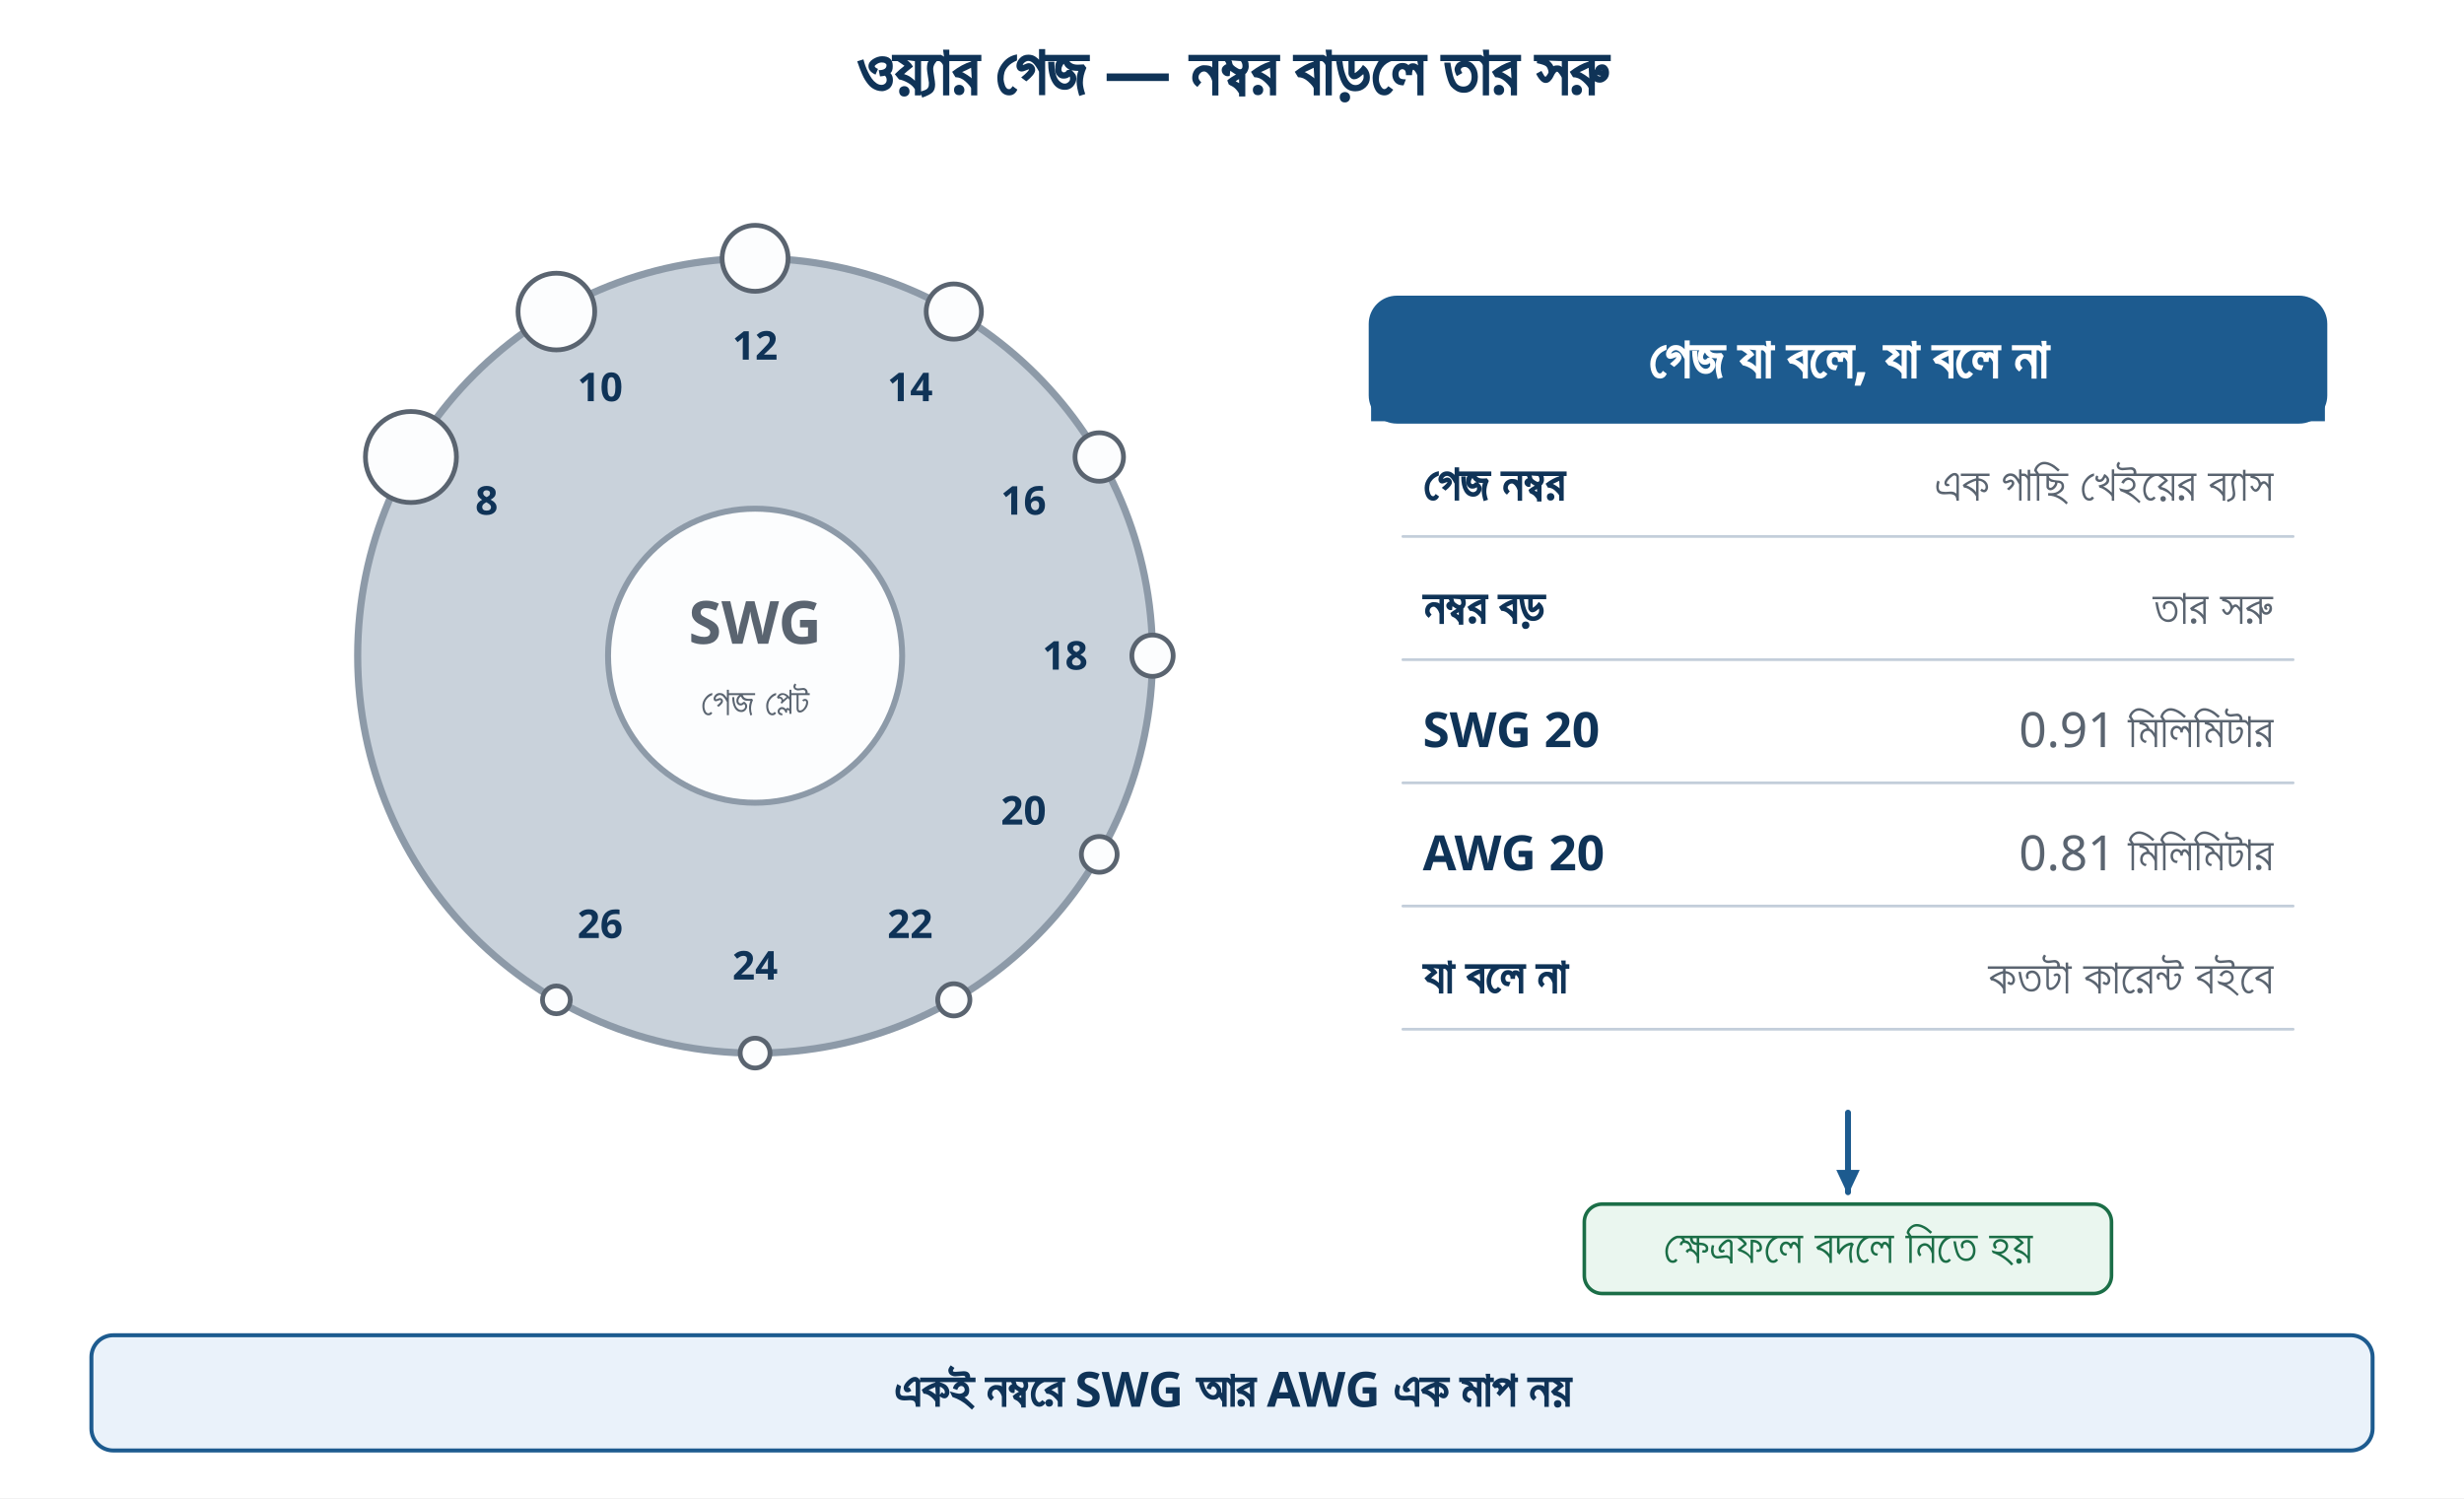
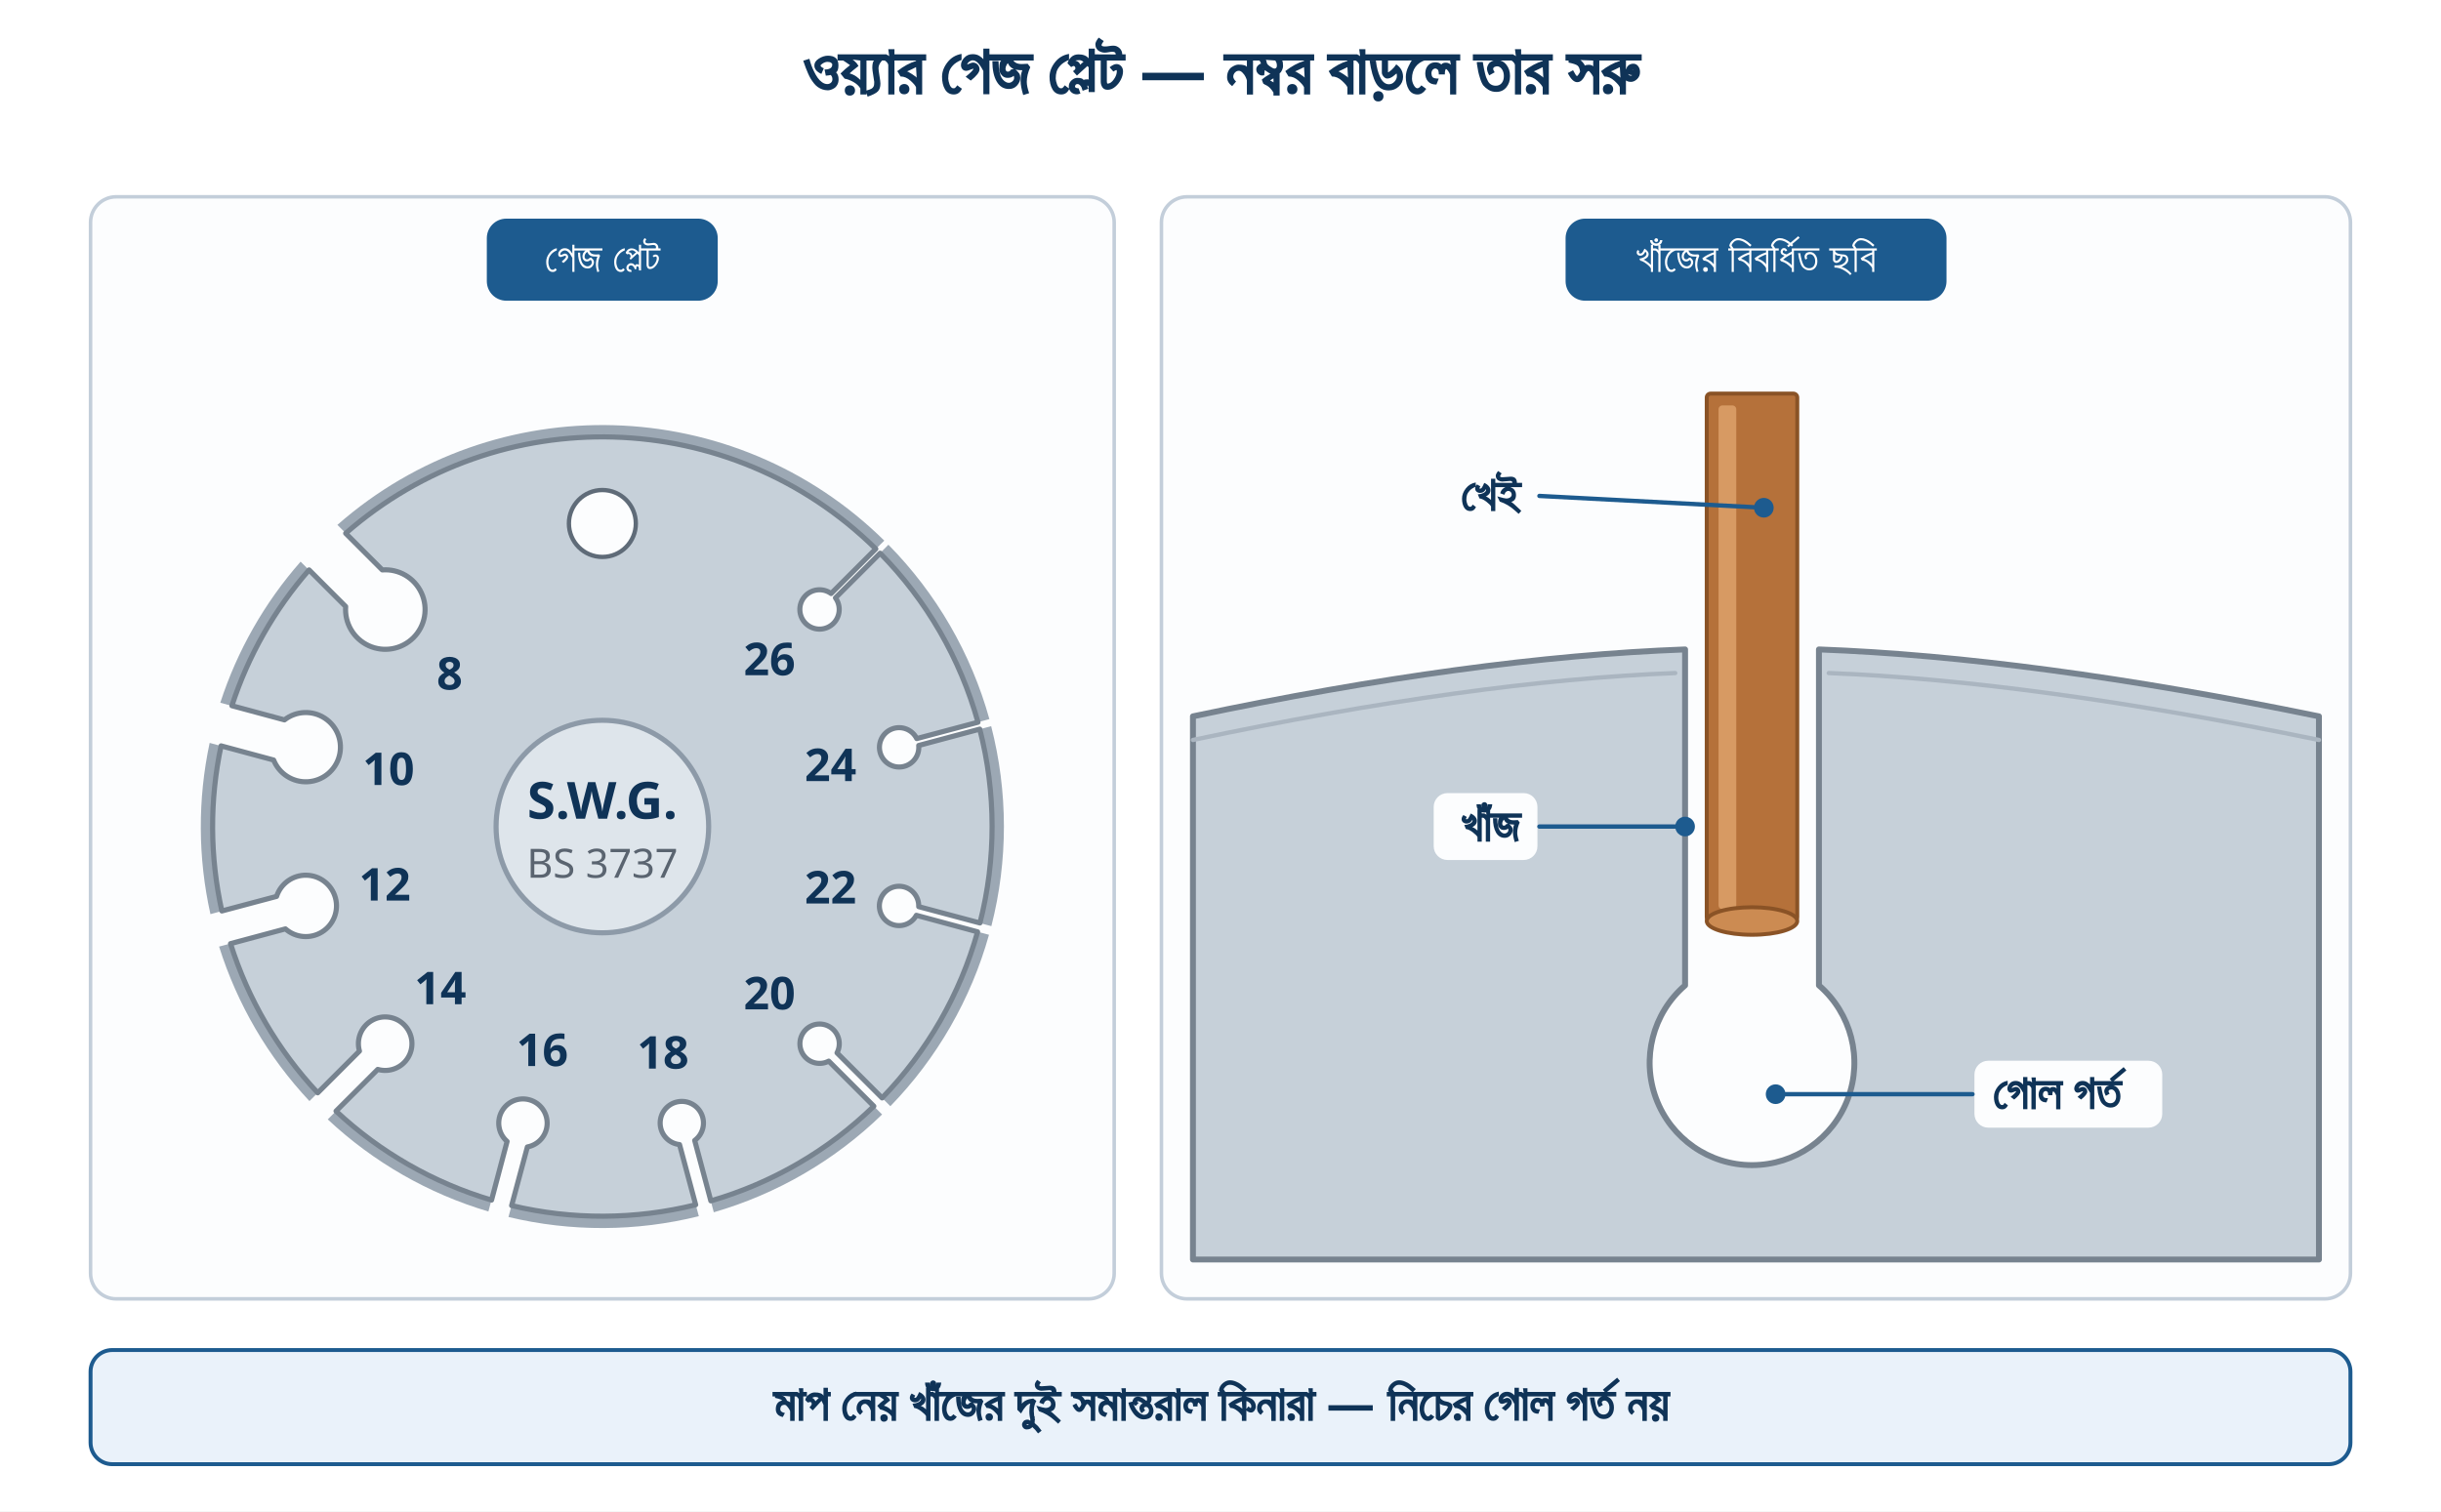
- <svg xmlns="http://www.w3.org/2000/svg" width="1240" height="754" viewBox="0 0 1240 754">
-   <defs>
-     <marker id="ar" viewBox="0 0 10 10" refX="8.5" refY="5" markerUnits="userSpaceOnUse" markerWidth="14" markerHeight="14" orient="auto-start-reverse">
-       <path d="M 0.5 0.8 L 9.5 5 L 0.5 9.2 z" fill="#1D5B8F" />
-     </marker>
-   </defs>
-   <rect width="1240" height="754" fill="#FFFFFF" />
-   <text x="620.0" y="48.0" font-family="Kalpurush" font-size="34" font-weight="700" fill="#0F3357" text-anchor="middle">ওয়্যার গেজ — নম্বর বাড়লে তার সরু</text>
-   <circle cx="380.0" cy="330.0" r="200.0" fill="#C9D2DB" stroke="#8D9AA8" stroke-width="3.6" />
-   <circle cx="380.0" cy="330.0" r="74.0" fill="#FCFDFE" stroke="#8D9AA8" stroke-width="3.0" />
-   <text x="380.0" y="324.0" font-family="Kalpurush" font-size="30" font-weight="700" fill="#5A6470" text-anchor="middle">SWG</text>
-   <text x="380.0" y="360.0" font-family="Kalpurush" font-size="20" font-weight="400" fill="#5A6470" text-anchor="middle">গেজ প্লেট</text>
-   <circle cx="206.8" cy="230.0" r="22.9" fill="#FCFDFE" stroke="#5A6470" stroke-width="2.4" />
-   <text x="244.9" y="259.0" font-family="Kalpurush" font-size="20" font-weight="700" fill="#0F3357" text-anchor="middle">8</text>
-   <circle cx="280.0" cy="156.8" r="19.3" fill="#FCFDFE" stroke="#5A6470" stroke-width="2.4" />
-   <text x="302.0" y="201.9" font-family="Kalpurush" font-size="20" font-weight="700" fill="#0F3357" text-anchor="middle">10</text>
-   <circle cx="380.0" cy="130.0" r="16.6" fill="#FCFDFE" stroke="#5A6470" stroke-width="2.4" />
-   <text x="380.0" y="181.0" font-family="Kalpurush" font-size="20" font-weight="700" fill="#0F3357" text-anchor="middle">12</text>
-   <circle cx="480.0" cy="156.8" r="13.9" fill="#FCFDFE" stroke="#5A6470" stroke-width="2.4" />
-   <text x="458.0" y="201.9" font-family="Kalpurush" font-size="20" font-weight="700" fill="#0F3357" text-anchor="middle">14</text>
-   <circle cx="553.2" cy="230.0" r="12.2" fill="#FCFDFE" stroke="#5A6470" stroke-width="2.4" />
-   <text x="515.1" y="259.0" font-family="Kalpurush" font-size="20" font-weight="700" fill="#0F3357" text-anchor="middle">16</text>
-   <circle cx="580.0" cy="330.0" r="10.4" fill="#FCFDFE" stroke="#5A6470" stroke-width="2.4" />
-   <text x="536.0" y="337.0" font-family="Kalpurush" font-size="20" font-weight="700" fill="#0F3357" text-anchor="middle">18</text>
-   <circle cx="553.2" cy="430.0" r="9.0" fill="#FCFDFE" stroke="#5A6470" stroke-width="2.4" />
-   <text x="515.1" y="415.0" font-family="Kalpurush" font-size="20" font-weight="700" fill="#0F3357" text-anchor="middle">20</text>
-   <circle cx="480.0" cy="503.2" r="8.1" fill="#FCFDFE" stroke="#5A6470" stroke-width="2.4" />
-   <text x="458.0" y="472.1" font-family="Kalpurush" font-size="20" font-weight="700" fill="#0F3357" text-anchor="middle">22</text>
-   <circle cx="380.0" cy="530.0" r="7.5" fill="#FCFDFE" stroke="#5A6470" stroke-width="2.4" />
-   <text x="380.0" y="493.0" font-family="Kalpurush" font-size="20" font-weight="700" fill="#0F3357" text-anchor="middle">24</text>
-   <circle cx="280.0" cy="503.2" r="7.0" fill="#FCFDFE" stroke="#5A6470" stroke-width="2.4" />
-   <text x="302.0" y="472.1" font-family="Kalpurush" font-size="20" font-weight="700" fill="#0F3357" text-anchor="middle">26</text>
-   <rect x="690.0" y="150.0" width="480.0" height="62.0" rx="13" fill="#1D5B8F" stroke="#1D5B8F" stroke-width="2.4" />
-   <rect x="690.0" y="163.0" width="480.0" height="49.0" rx="0" fill="#1D5B8F" stroke="none" stroke-width="0" />
-   <text x="930.0" y="190.5" font-family="Kalpurush" font-size="28" font-weight="700" fill="#FFFFFF" text-anchor="middle">গেজ যা বলে, যা বলে না</text>
-   <text x="716.0" y="252.0" font-family="Kalpurush" font-size="24.5" font-weight="700" fill="#0F3357" text-anchor="start">গেজ নম্বর</text>
-   <text x="1144.0" y="252.0" font-family="Kalpurush" font-size="24.5" font-weight="400" fill="#5A6470" text-anchor="end">এক গাছি খেইয়ের ব্যাস</text>
-   <path d="M 706 270 L 1154 270" fill="none" stroke="#C3CEDA" stroke-width="1.4" stroke-linecap="round" stroke-linejoin="round" />
-   <text x="716.0" y="314.0" font-family="Kalpurush" font-size="24.5" font-weight="700" fill="#0F3357" text-anchor="start">নম্বর বড়</text>
-   <text x="1144.0" y="314.0" font-family="Kalpurush" font-size="24.5" font-weight="400" fill="#5A6470" text-anchor="end">তার সরু</text>
-   <path d="M 706 332 L 1154 332" fill="none" stroke="#C3CEDA" stroke-width="1.4" stroke-linecap="round" stroke-linejoin="round" />
-   <text x="716.0" y="376.0" font-family="Kalpurush" font-size="24.5" font-weight="700" fill="#0F3357" text-anchor="start">SWG 20</text>
-   <text x="1144.0" y="376.0" font-family="Kalpurush" font-size="24.5" font-weight="400" fill="#5A6470" text-anchor="end">0.91 মিলিমিটার</text>
-   <path d="M 706 394 L 1154 394" fill="none" stroke="#C3CEDA" stroke-width="1.4" stroke-linecap="round" stroke-linejoin="round" />
-   <text x="716.0" y="438.0" font-family="Kalpurush" font-size="24.5" font-weight="700" fill="#0F3357" text-anchor="start">AWG 20</text>
-   <text x="1144.0" y="438.0" font-family="Kalpurush" font-size="24.5" font-weight="400" fill="#5A6470" text-anchor="end">0.81 মিলিমিটার</text>
-   <path d="M 706 456 L 1154 456" fill="none" stroke="#C3CEDA" stroke-width="1.4" stroke-linecap="round" stroke-linejoin="round" />
-   <text x="716.0" y="500.0" font-family="Kalpurush" font-size="24.5" font-weight="700" fill="#0F3357" text-anchor="start">যা বলে না</text>
-   <text x="1144.0" y="500.0" font-family="Kalpurush" font-size="24.5" font-weight="400" fill="#5A6470" text-anchor="end">কতটা কারেন্ট বইবে</text>
-   <path d="M 706 518 L 1154 518" fill="none" stroke="#C3CEDA" stroke-width="1.4" stroke-linecap="round" stroke-linejoin="round" />
-   <path d="M 930 560 L 930 600" fill="none" stroke="#1D5B8F" stroke-width="3" stroke-linecap="round" stroke-linejoin="round" marker-end="url(#ar)" />
-   <rect x="797.3" y="606.0" width="265.3" height="45.0" rx="9" fill="#EAF6EF" stroke="#1B6E47" stroke-width="1.8" />
-   <text x="930.0" y="635.6" font-family="Kalpurush" font-size="24.5" font-weight="600" fill="#1B6E47" text-anchor="middle">ক্ষেত্রফলে বদলে নিতে হয়</text>
-   <rect x="46.0" y="672.0" width="1148.0" height="58.0" rx="11" fill="#EAF2FA" stroke="#1D5B8F" stroke-width="2" />
-   <text x="620.0" y="708.0" font-family="Kalpurush" font-size="24.5" font-weight="700" fill="#0F3357" text-anchor="middle">একই নম্বরে SWG আর AWG এক মাপ নয়</text>
+ <svg xmlns="http://www.w3.org/2000/svg" width="1240" height="768" viewBox="0 0 1240 768">
+   <rect width="1240" height="768" fill="#FFFFFF" />
+   <text x="620.0" y="48.0" font-family="Kalpurush" font-size="34" font-weight="700" fill="#0F3357" text-anchor="middle">ওয়্যার গেজ প্লেট — নম্বর বাড়লে তার সরু</text>
+   <rect x="46.0" y="100.0" width="520.0" height="560.0" rx="13" fill="#FCFDFE" stroke="#C3CEDA" stroke-width="1.8" />
+   <rect x="248.2" y="112.0" width="115.5" height="39.9" rx="9" fill="#1D5B8F" stroke="#1D5B8F" stroke-width="1.8" />
+   <text x="306.0" y="138.2" font-family="Kalpurush" font-size="21.5" font-weight="600" fill="#FFFFFF" text-anchor="middle">গেজ প্লেট</text>
+   <rect x="590.0" y="100.0" width="604.0" height="560.0" rx="13" fill="#FCFDFE" stroke="#C3CEDA" stroke-width="1.8" />
+   <rect x="796.2" y="112.0" width="191.7" height="39.9" rx="9" fill="#1D5B8F" stroke="#1D5B8F" stroke-width="1.8" />
+   <text x="892.0" y="138.2" font-family="Kalpurush" font-size="21.5" font-weight="600" fill="#FFFFFF" text-anchor="middle">খাঁজের বিবর্ধিত ছবি</text>
+   <path d="M 449.2 274.7 L 422.2 301.6 A 10.0 10.0 0 1 0 424.4 303.8 L 451.3 276.8 A 204.0 204.0 0 0 1 502.6 365.4 L 465.7 375.3 A 10.0 10.0 0 1 0 466.7 378.8 L 503.5 369.0 A 204.0 204.0 0 0 1 503.6 470.6 L 466.7 460.7 A 10.0 10.0 0 1 0 465.5 465.1 L 502.4 475.0 A 204.0 204.0 0 0 1 452.3 562.1 L 425.2 535.0 A 10.0 10.0 0 1 0 421.0 539.2 L 448.1 566.3 A 204.0 204.0 0 0 1 362.6 616.0 L 352.9 579.5 A 11.0 11.0 0 1 0 345.2 581.6 L 355.0 618.0 A 204.0 204.0 0 0 1 258.3 618.4 L 267.9 582.8 A 12.3 12.3 0 1 0 257.6 580.0 L 248.1 615.6 A 204.0 204.0 0 0 1 166.5 568.8 L 191.9 543.4 A 13.6 13.6 0 1 0 182.6 534.1 L 157.2 559.5 A 204.0 204.0 0 0 1 111.3 481.0 L 145.0 472.0 A 15.6 15.6 0 1 0 140.5 455.5 L 106.9 464.5 A 204.0 204.0 0 0 1 106.5 377.5 L 139.0 386.2 A 17.6 17.6 0 1 0 144.5 365.8 L 111.9 357.1 A 204.0 204.0 0 0 1 152.7 285.4 L 175.6 308.2 A 20.2 20.2 0 1 0 194.2 289.6 L 171.4 266.7 A 204.0 204.0 0 0 1 449.2 274.7 Z" fill="#9CA8B4" stroke="none" stroke-width="0" stroke-linecap="round" stroke-linejoin="round" />
+   <path d="M 444.9 278.9 L 422.2 301.6 A 10.0 10.0 0 1 0 424.4 303.8 L 447.1 281.1 A 198.0 198.0 0 0 1 496.8 367.0 L 465.7 375.3 A 10.0 10.0 0 1 0 466.7 378.8 L 497.7 370.5 A 198.0 198.0 0 0 1 497.8 469.0 L 466.7 460.7 A 10.0 10.0 0 1 0 465.5 465.1 L 496.6 473.5 A 198.0 198.0 0 0 1 448.1 557.9 L 425.2 535.0 A 10.0 10.0 0 1 0 421.0 539.2 L 443.9 562.1 A 198.0 198.0 0 0 1 361.1 610.2 L 352.9 579.5 A 11.0 11.0 0 1 0 345.2 581.6 L 353.4 612.2 A 198.0 198.0 0 0 1 259.9 612.6 L 267.9 582.8 A 12.3 12.3 0 1 0 257.6 580.0 L 249.7 609.8 A 198.0 198.0 0 0 1 170.7 564.6 L 191.9 543.4 A 13.6 13.6 0 1 0 182.6 534.1 L 161.4 555.3 A 198.0 198.0 0 0 1 117.1 479.5 L 145.0 472.0 A 15.6 15.6 0 1 0 140.5 455.5 L 112.7 462.9 A 198.0 198.0 0 0 1 112.3 379.0 L 139.0 386.2 A 17.6 17.6 0 1 0 144.5 365.8 L 117.8 358.6 A 198.0 198.0 0 0 1 157.0 289.6 L 175.6 308.2 A 20.2 20.2 0 1 0 194.2 289.6 L 175.6 271.0 A 198.0 198.0 0 0 1 444.9 278.9 Z" fill="#C6D0D9" stroke="#77838F" stroke-width="2.6" stroke-linecap="round" stroke-linejoin="round" />
+   <circle cx="306.0" cy="420.0" r="54.0" fill="#DEE5EB" stroke="#8D9AA8" stroke-width="2.6" />
+   <text x="306.0" y="416.0" font-family="Kalpurush" font-size="26" font-weight="700" fill="#0F3357" text-anchor="middle">S.W.G.</text>
+   <text x="306.0" y="446.0" font-family="Kalpurush" font-size="20.5" font-weight="400" fill="#5A6470" text-anchor="middle">BS 3737</text>
+   <circle cx="306.0" cy="266.0" r="17.0" fill="#FCFDFE" stroke="#5F6B78" stroke-width="2.2" />
+   <text x="228.4" y="350.4" font-family="Kalpurush" font-size="23" font-weight="700" fill="#0F3357" text-anchor="middle">8</text>
+   <text x="197.4" y="398.9" font-family="Kalpurush" font-size="23" font-weight="700" fill="#0F3357" text-anchor="middle">10</text>
+   <text x="195.5" y="457.6" font-family="Kalpurush" font-size="23" font-weight="700" fill="#0F3357" text-anchor="middle">12</text>
+   <text x="223.7" y="510.3" font-family="Kalpurush" font-size="23" font-weight="700" fill="#0F3357" text-anchor="middle">14</text>
+   <text x="275.5" y="541.7" font-family="Kalpurush" font-size="23" font-weight="700" fill="#0F3357" text-anchor="middle">16</text>
+   <text x="336.8" y="543.0" font-family="Kalpurush" font-size="23" font-weight="700" fill="#0F3357" text-anchor="middle">18</text>
+   <text x="390.9" y="512.9" font-family="Kalpurush" font-size="23" font-weight="700" fill="#0F3357" text-anchor="middle">20</text>
+   <text x="421.9" y="459.1" font-family="Kalpurush" font-size="23" font-weight="700" fill="#0F3357" text-anchor="middle">22</text>
+   <text x="421.9" y="396.9" font-family="Kalpurush" font-size="23" font-weight="700" fill="#0F3357" text-anchor="middle">24</text>
+   <text x="390.9" y="343.1" font-family="Kalpurush" font-size="23" font-weight="700" fill="#0F3357" text-anchor="middle">26</text>
+   <path d="M 606 364 Q 748 334 856 330 L 856 500.7 A 52 52 0 1 0 924 500.7 L 924 330 Q 1032 334 1178 364 L 1178 640 L 606 640 Z" fill="#C6D0D9" stroke="#77838F" stroke-width="3.0" stroke-linecap="round" stroke-linejoin="round" />
+   <path d="M 606 376 Q 748 346 851 342" fill="none" stroke="#AAB5C0" stroke-width="2.2" stroke-linecap="round" stroke-linejoin="round" />
+   <path d="M 929 342 Q 1032 346 1178 376" fill="none" stroke="#AAB5C0" stroke-width="2.2" stroke-linecap="round" stroke-linejoin="round" />
+   <rect x="867.0" y="200.0" width="46.0" height="268.0" rx="2" fill="#B5713A" stroke="#8A5326" stroke-width="2" />
+   <rect x="873.0" y="206.0" width="9.0" height="256.0" rx="2" fill="#D79A63" stroke="none" stroke-width="0" />
+   <ellipse cx="890.0" cy="468.0" rx="23.0" ry="7.0" fill="#CC8B52" stroke="#8A5326" stroke-width="2" />
+   <rect x="729.4" y="235.0" width="51.6" height="34.0" rx="7" fill="#FCFDFE" stroke="none" stroke-width="0" />
+   <text x="772.0" y="259.7" font-family="Kalpurush" font-size="24" font-weight="700" fill="#0F3357" text-anchor="end">খেই</text>
+   <path d="M 782.0 252 L 896 258" fill="none" stroke="#1D5B8F" stroke-width="2.2" stroke-linecap="round" stroke-linejoin="round" />
+   <circle cx="896.0" cy="258.0" r="5.0" fill="#1D5B8F" stroke="none" stroke-width="2" />
+   <rect x="728.3" y="403.0" width="52.7" height="34.0" rx="7" fill="#FCFDFE" stroke="none" stroke-width="0" />
+   <text x="772.0" y="427.7" font-family="Kalpurush" font-size="24" font-weight="700" fill="#0F3357" text-anchor="end">খাঁজ</text>
+   <path d="M 782.0 420 L 856 420" fill="none" stroke="#1D5B8F" stroke-width="2.2" stroke-linecap="round" stroke-linejoin="round" />
+   <circle cx="856.0" cy="420.0" r="5.0" fill="#1D5B8F" stroke="none" stroke-width="2" />
+   <rect x="1003.0" y="539.0" width="95.4" height="34.0" rx="7" fill="#FCFDFE" stroke="none" stroke-width="0" />
+   <text x="1012.0" y="563.7" font-family="Kalpurush" font-size="24" font-weight="700" fill="#0F3357" text-anchor="start">গোল গর্ত</text>
+   <path d="M 1002 556 L 902 556" fill="none" stroke="#1D5B8F" stroke-width="2.2" stroke-linecap="round" stroke-linejoin="round" />
+   <circle cx="902.0" cy="556.0" r="5.0" fill="#1D5B8F" stroke="none" stroke-width="2" />
+   <rect x="46.0" y="686.0" width="1148.0" height="58.0" rx="11" fill="#EAF2FA" stroke="#1D5B8F" stroke-width="2" />
+   <text x="620.0" y="722.0" font-family="Kalpurush" font-size="24.5" font-weight="700" fill="#0F3357" text-anchor="middle">মাপ নেয় খাঁজের দুই সমান্তরাল কিনারা — নিচের গোল গর্ত নয়</text>
</svg>
